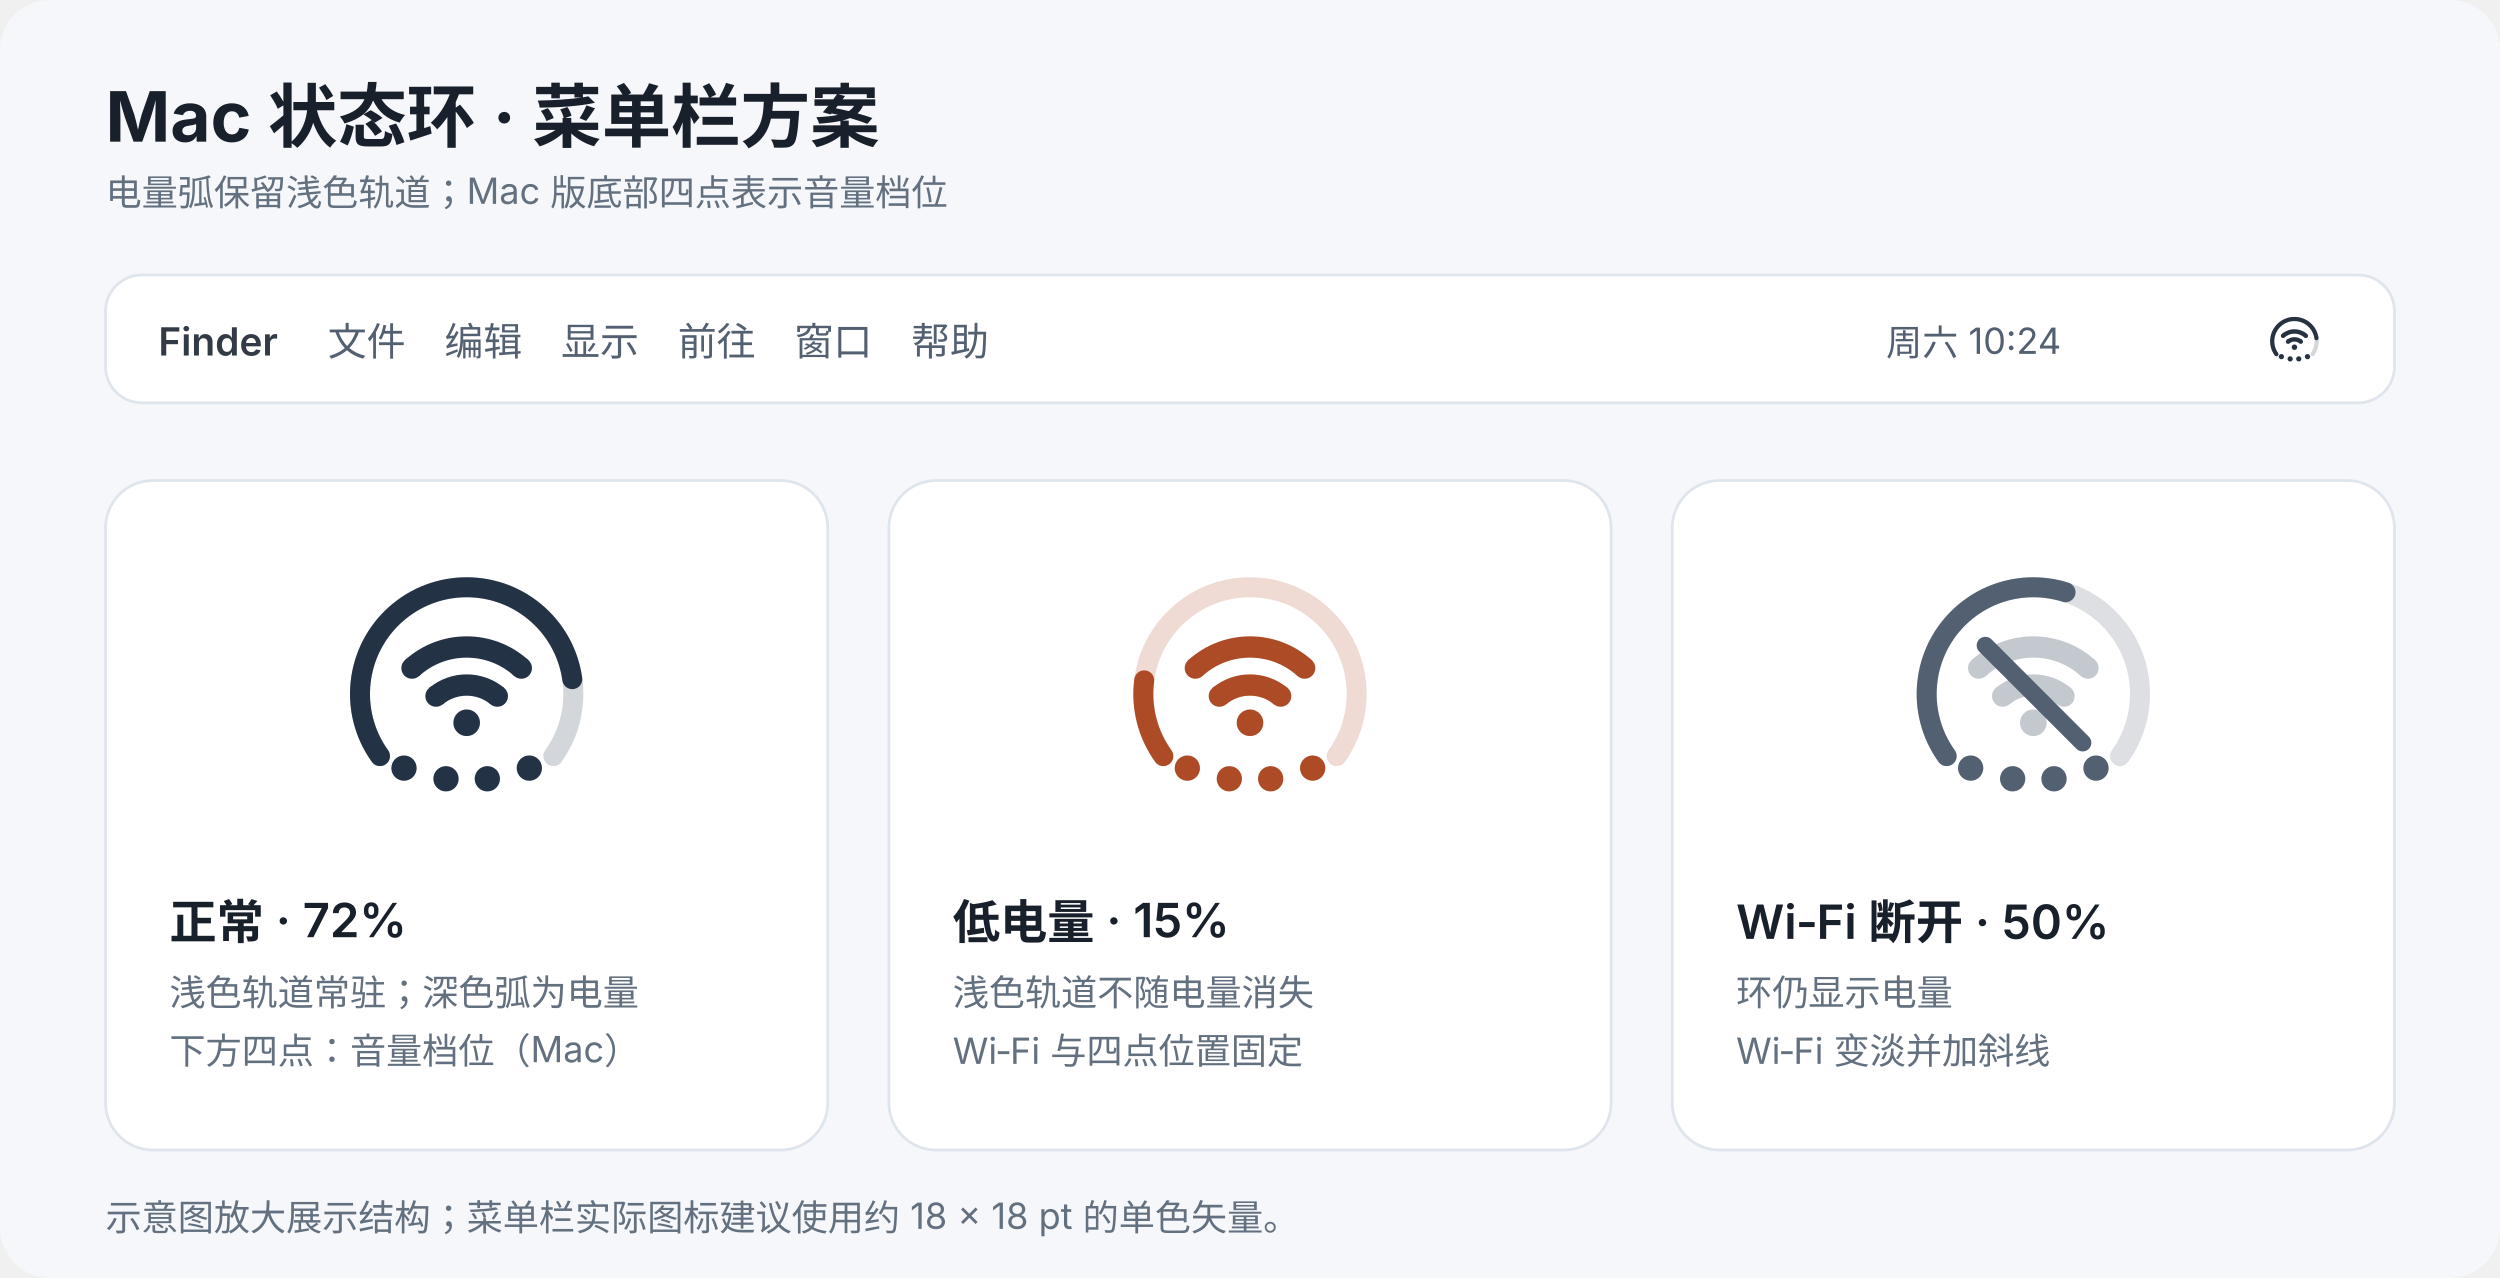
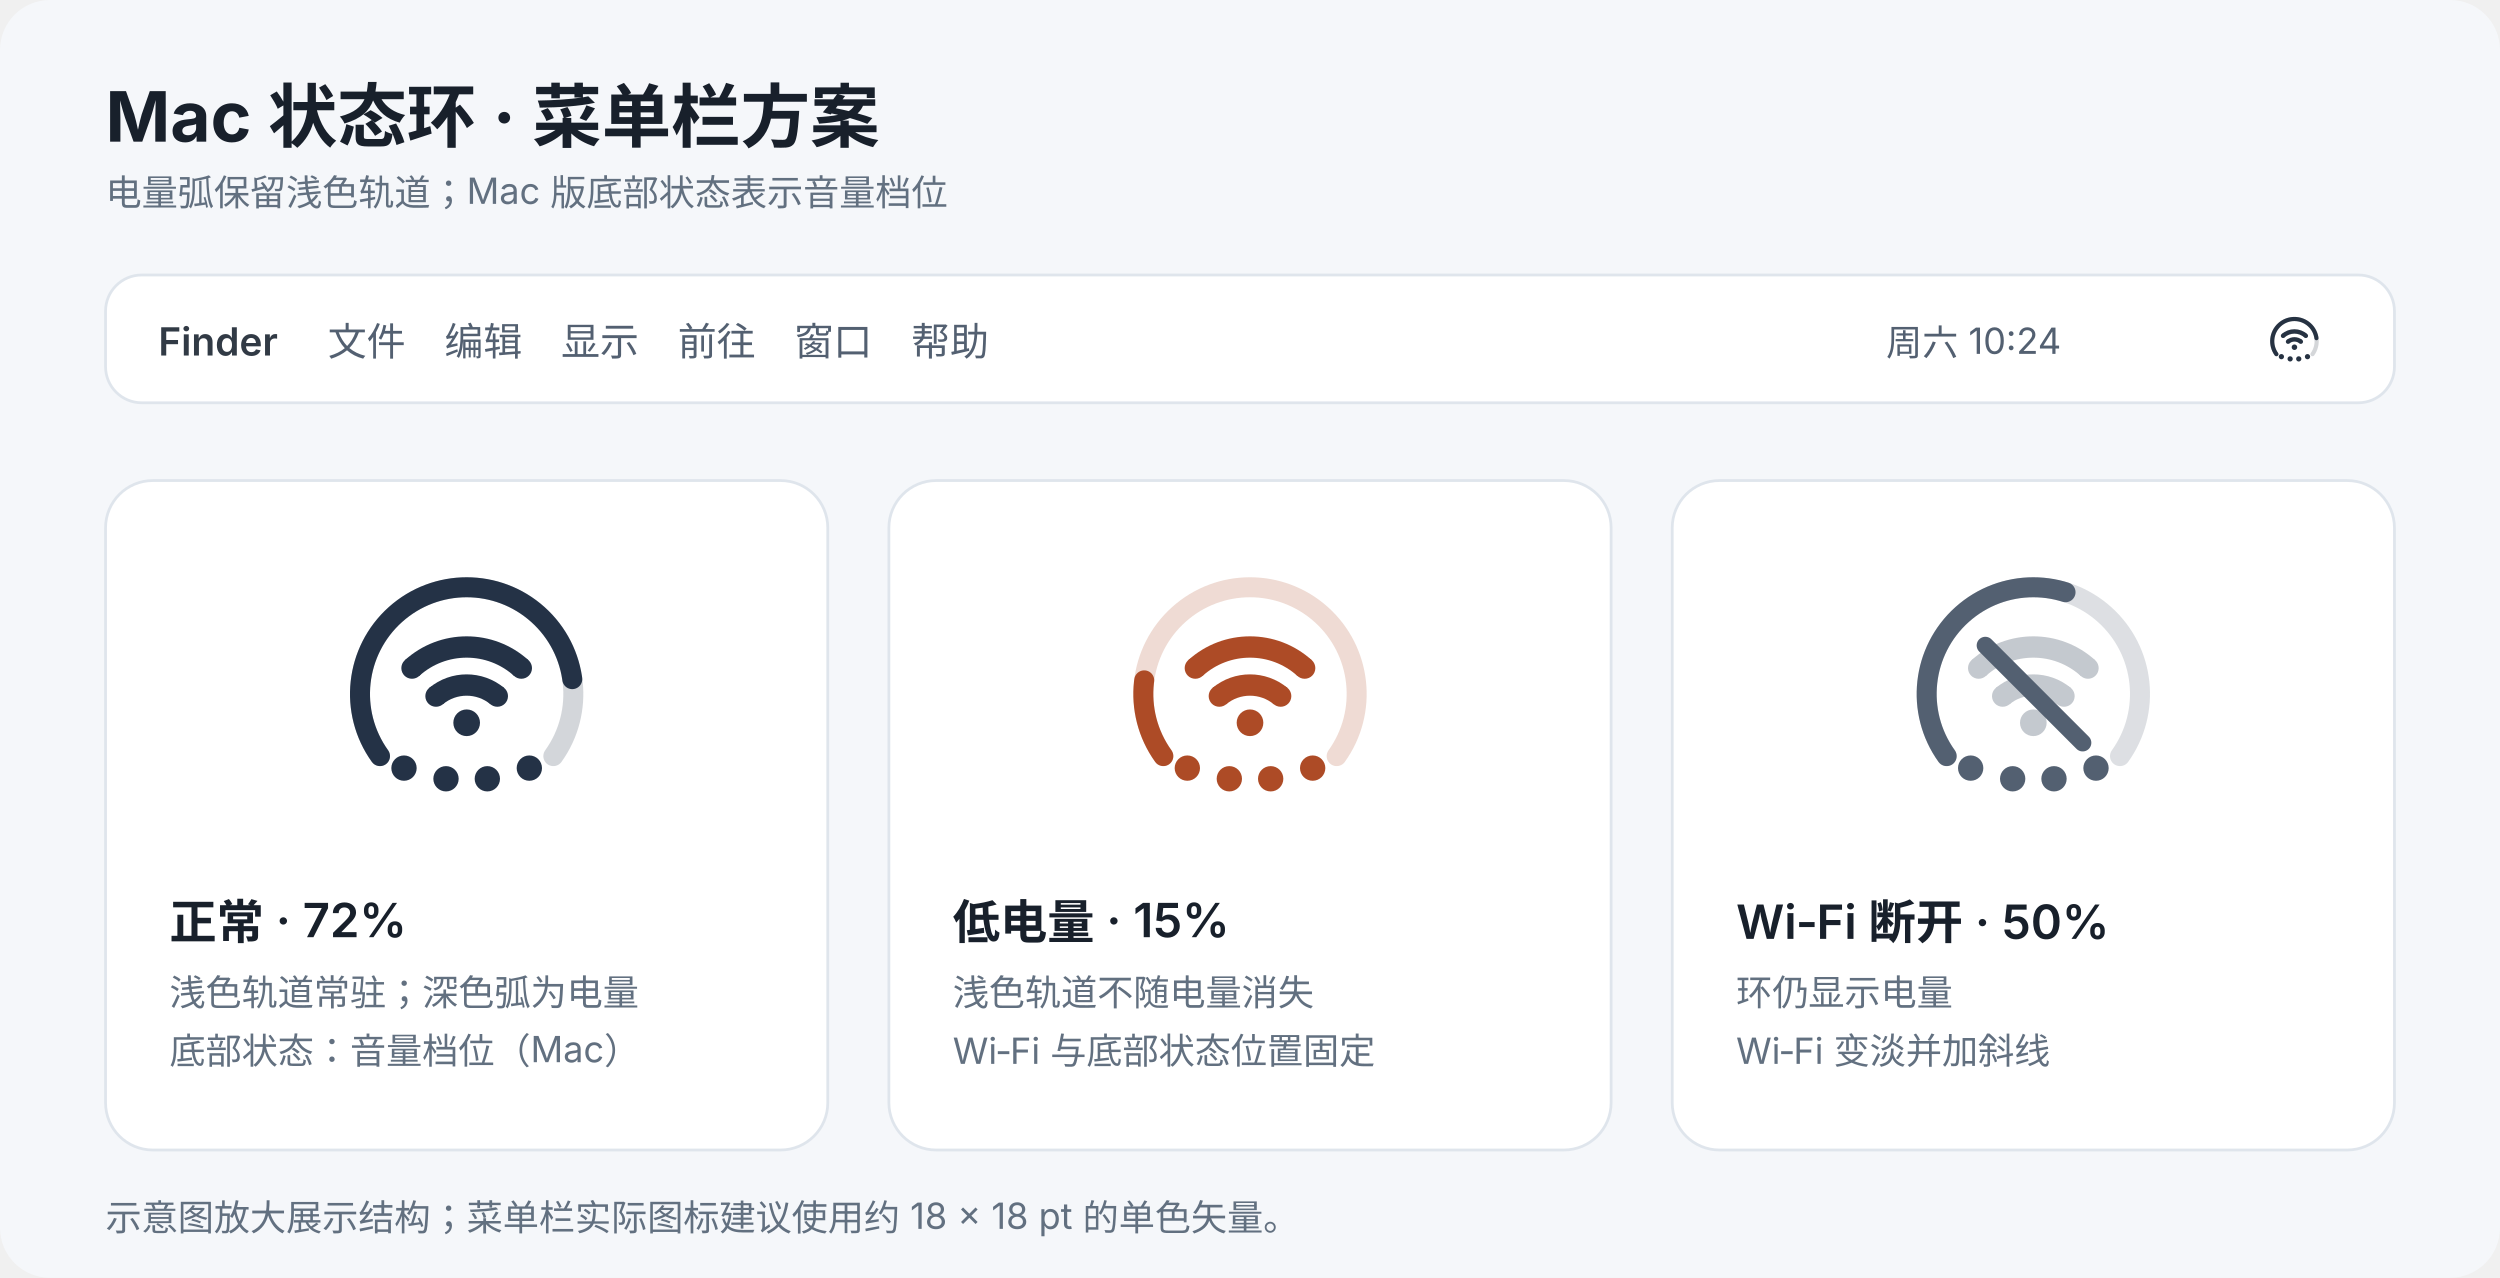
<svg xmlns="http://www.w3.org/2000/svg" width="900" height="460" viewBox="0 0 900 460" preserveAspectRatio="xMidYMid meet" shape-rendering="geometricPrecision" role="img" aria-labelledby="title desc">
  <defs>
    <style>
      text { font-family: -apple-system, BlinkMacSystemFont, "PingFang SC", "Helvetica Neue", sans-serif; }
      .heading { fill: #18202b; font-size: 25px; font-weight: 700; }
      .sub { fill: #627080; font-size: 13px; }
      .card { fill: #fff; stroke: #dfe5ec; stroke-width: 1; }
      .label { fill: #18202b; font-size: 17px; font-weight: 600; }
      .detail { fill: #627080; font-size: 13px; }
      .glyph { fill: none; stroke: currentColor; stroke-linecap: round; stroke-linejoin: round; }
    </style>
    <symbol id="wifi" viewBox="0 0 22 22" preserveAspectRatio="xMidYMid meet">
      <g transform="translate(0 .7)">
        <path d="M6.9 9.2a6.1 6.1 0 0 1 8.2 0M8.7 11.3a3.6 3.6 0 0 1 4.6 0" fill="none" stroke="currentColor" stroke-width="1.6" stroke-linecap="butt" />
        <g fill="currentColor">
          <circle cx="6.9" cy="9.2" r=".8" />
          <circle cx="15.1" cy="9.2" r=".8" />
          <circle cx="8.7" cy="11.3" r=".8" />
          <circle cx="13.3" cy="11.3" r=".8" />
          <circle cx="11" cy="13.3" r="1" />
        </g>
      </g>
    </symbol>
    <symbol id="ring" viewBox="0 0 22 22">
      <path d="M4.5 16.5 A8 8 0 1 1 17.5 16.5" fill="none" stroke="currentColor" stroke-width="1.5" stroke-linecap="round" />
    </symbol>
    <symbol id="dots" viewBox="0 0 22 22" preserveAspectRatio="xMidYMid meet">
      <circle cx="6.3" cy="17.4" r=".95" fill="currentColor" />
      <circle cx="9.45" cy="18.2" r=".95" fill="currentColor" />
      <circle cx="12.55" cy="18.2" r=".95" fill="currentColor" />
      <circle cx="15.7" cy="17.4" r=".95" fill="currentColor" />
    </symbol>
  </defs>
  <rect width="900" height="460" rx="18" fill="#f5f7fa" />
  <text x="38" y="51" class="heading">Mac 状态环 · 菜单栏方案</text>
-   <text x="38" y="74" class="sub">电量弧保留浅色轨道；Mac 版底部四点表示音量档位</text>
+   <text x="38" y="74" class="sub">电量弧保留浅色轨道；Mac 版底部状态表示音量档位</text>
  <rect x="38" y="99" width="824" height="46" rx="13" fill="#ffffff" stroke="#dfe5ec" />
  <text x="57" y="128" fill="#313a45" font-size="14" font-weight="600">Finder</text>
  <text x="118" y="128" fill="#536071" font-size="14">文件　编辑　显示　前往　窗口　帮助</text>
  <text x="679" y="128" fill="#536071" font-size="13">周六 10:24</text>
  <g transform="translate(815 111)" style="color:#263242">
    <use href="#ring" width="22" height="22" opacity=".2" />
    <path d="M4.5 16.5 A8 8 0 1 1 17.5 16.5" fill="none" stroke="currentColor" stroke-width="1.5" stroke-linecap="round" stroke-dasharray="29 50" />
    <use href="#wifi" width="22" height="22" />
    <use href="#dots" width="22" height="22" />
  </g>
  <g transform="translate(38 173)">
    <rect class="card" width="260" height="241" rx="17" />
    <g transform="translate(77.2 20) scale(4.8)" style="color:#243246">
      <use href="#ring" width="22" height="22" opacity=".2" />
      <path d="M4.5 16.5 A8 8 0 1 1 17.5 16.5" fill="none" stroke="currentColor" stroke-width="1.5" stroke-linecap="round" stroke-dasharray="29 50" />
      <use href="#wifi" width="22" height="22" />
      <use href="#dots" width="22" height="22" />
    </g>
    <text x="23" y="165" class="label">正常 · 72%</text>
    <text x="23" y="189" class="detail">浅色轨道常驻；深色弧为电量</text>
-     <text x="23" y="210" class="detail">下方四点：音量档位（Mac）</text>
+     <text x="23" y="210" class="detail">底部状态：音量档位（Mac）</text>
  </g>
  <g transform="translate(320 173)">
    <rect class="card" width="260" height="241" rx="17" />
    <g transform="translate(77.2 20) scale(4.8)" style="color:#ad4b26">
      <use href="#ring" width="22" height="22" opacity=".2" />
      <path d="M4.5 16.5 A8 8 0 1 1 17.5 16.5" fill="none" stroke="currentColor" stroke-width="1.5" stroke-linecap="round" stroke-dasharray="6 50" />
      <use href="#wifi" width="22" height="22" />
      <use href="#dots" width="22" height="22" />
    </g>
    <text x="23" y="165" class="label">低电量 · 15%</text>
    <text x="23" y="189" class="detail">浅色轨道不随电量消失</text>
-     <text x="23" y="210" class="detail">Wi‑Fi 与四点位置固定</text>
+     <text x="23" y="210" class="detail">Wi‑Fi 与底部状态位置固定</text>
  </g>
  <g transform="translate(602 173)">
    <rect class="card" width="260" height="241" rx="17" />
    <g transform="translate(77.2 20) scale(4.8)" style="color:#536071">
      <use href="#ring" width="22" height="22" opacity=".2" />
      <path d="M4.5 16.5 A8 8 0 1 1 17.5 16.5" fill="none" stroke="currentColor" stroke-width="1.5" stroke-linecap="round" stroke-dasharray="20 50" />
      <use href="#wifi" width="22" height="22" opacity=".34" />
      <path d="M7.4 7.5 14.7 14.8" transform="translate(0 .7)" fill="none" stroke="currentColor" stroke-width="1.3" stroke-linecap="round" />
      <use href="#dots" width="22" height="22" />
    </g>
    <text x="23" y="165" class="label">Wi‑Fi 断开 · 50%</text>
    <text x="23" y="189" class="detail">环仍显示电量</text>
    <text x="23" y="210" class="detail">Wi‑Fi 变淡并加斜线</text>
  </g>
  <text x="38" y="443" class="sub">示意图放大展示结构；菜单栏实际图标建议使用约 18 × 18 pt 的单色矢量。</text>
</svg>
